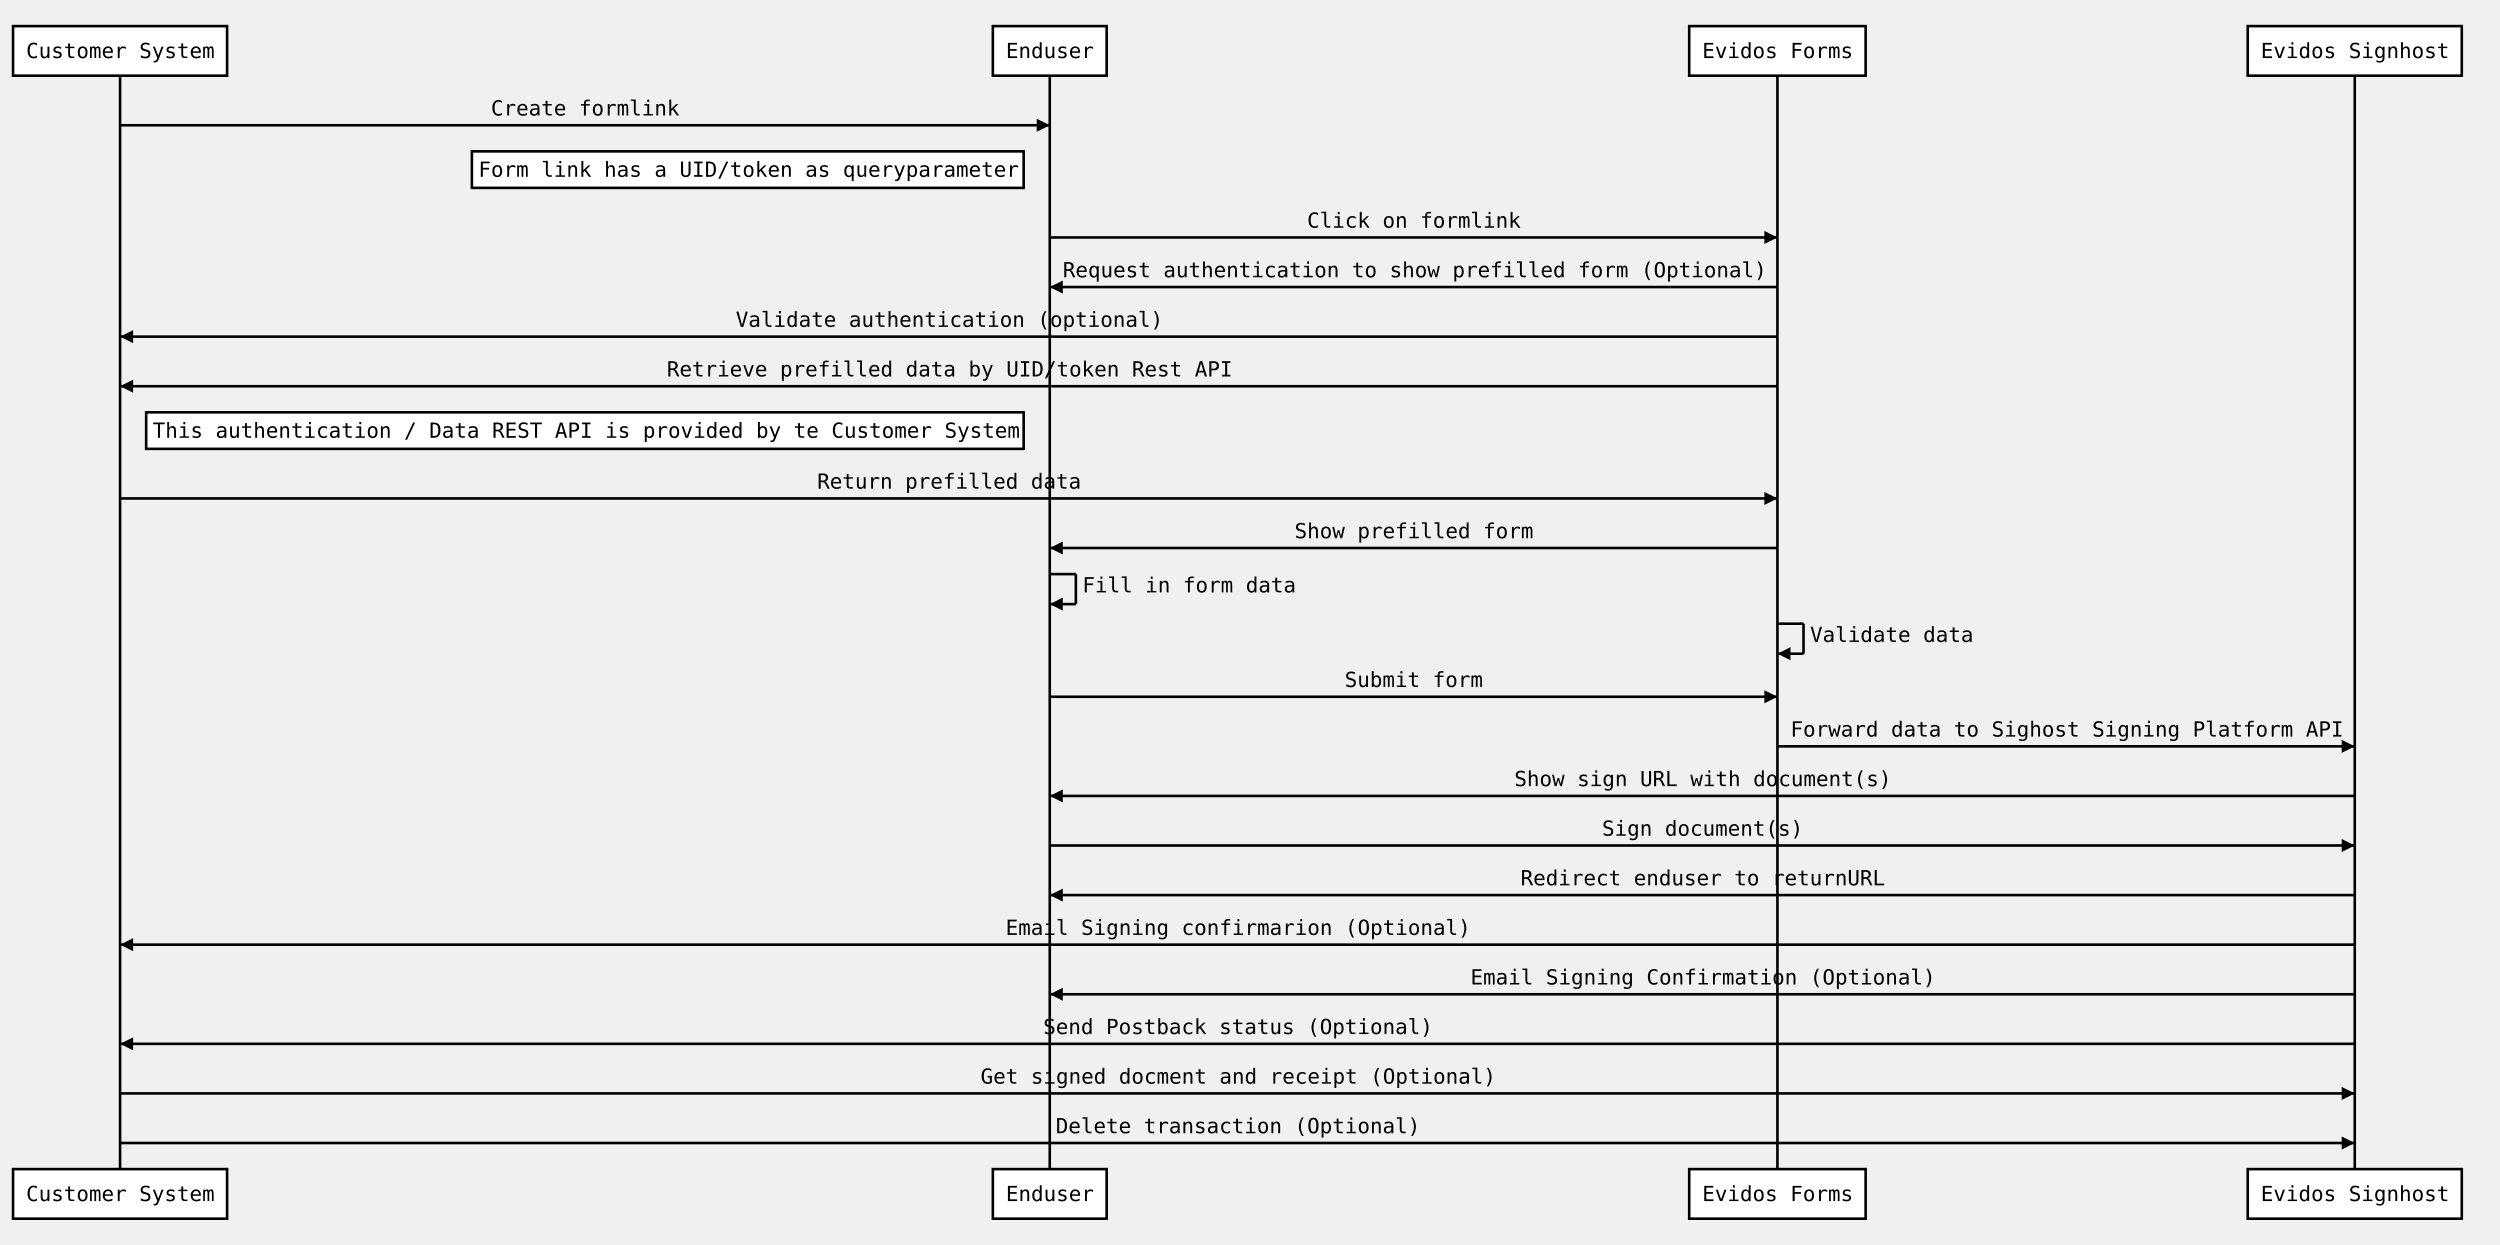
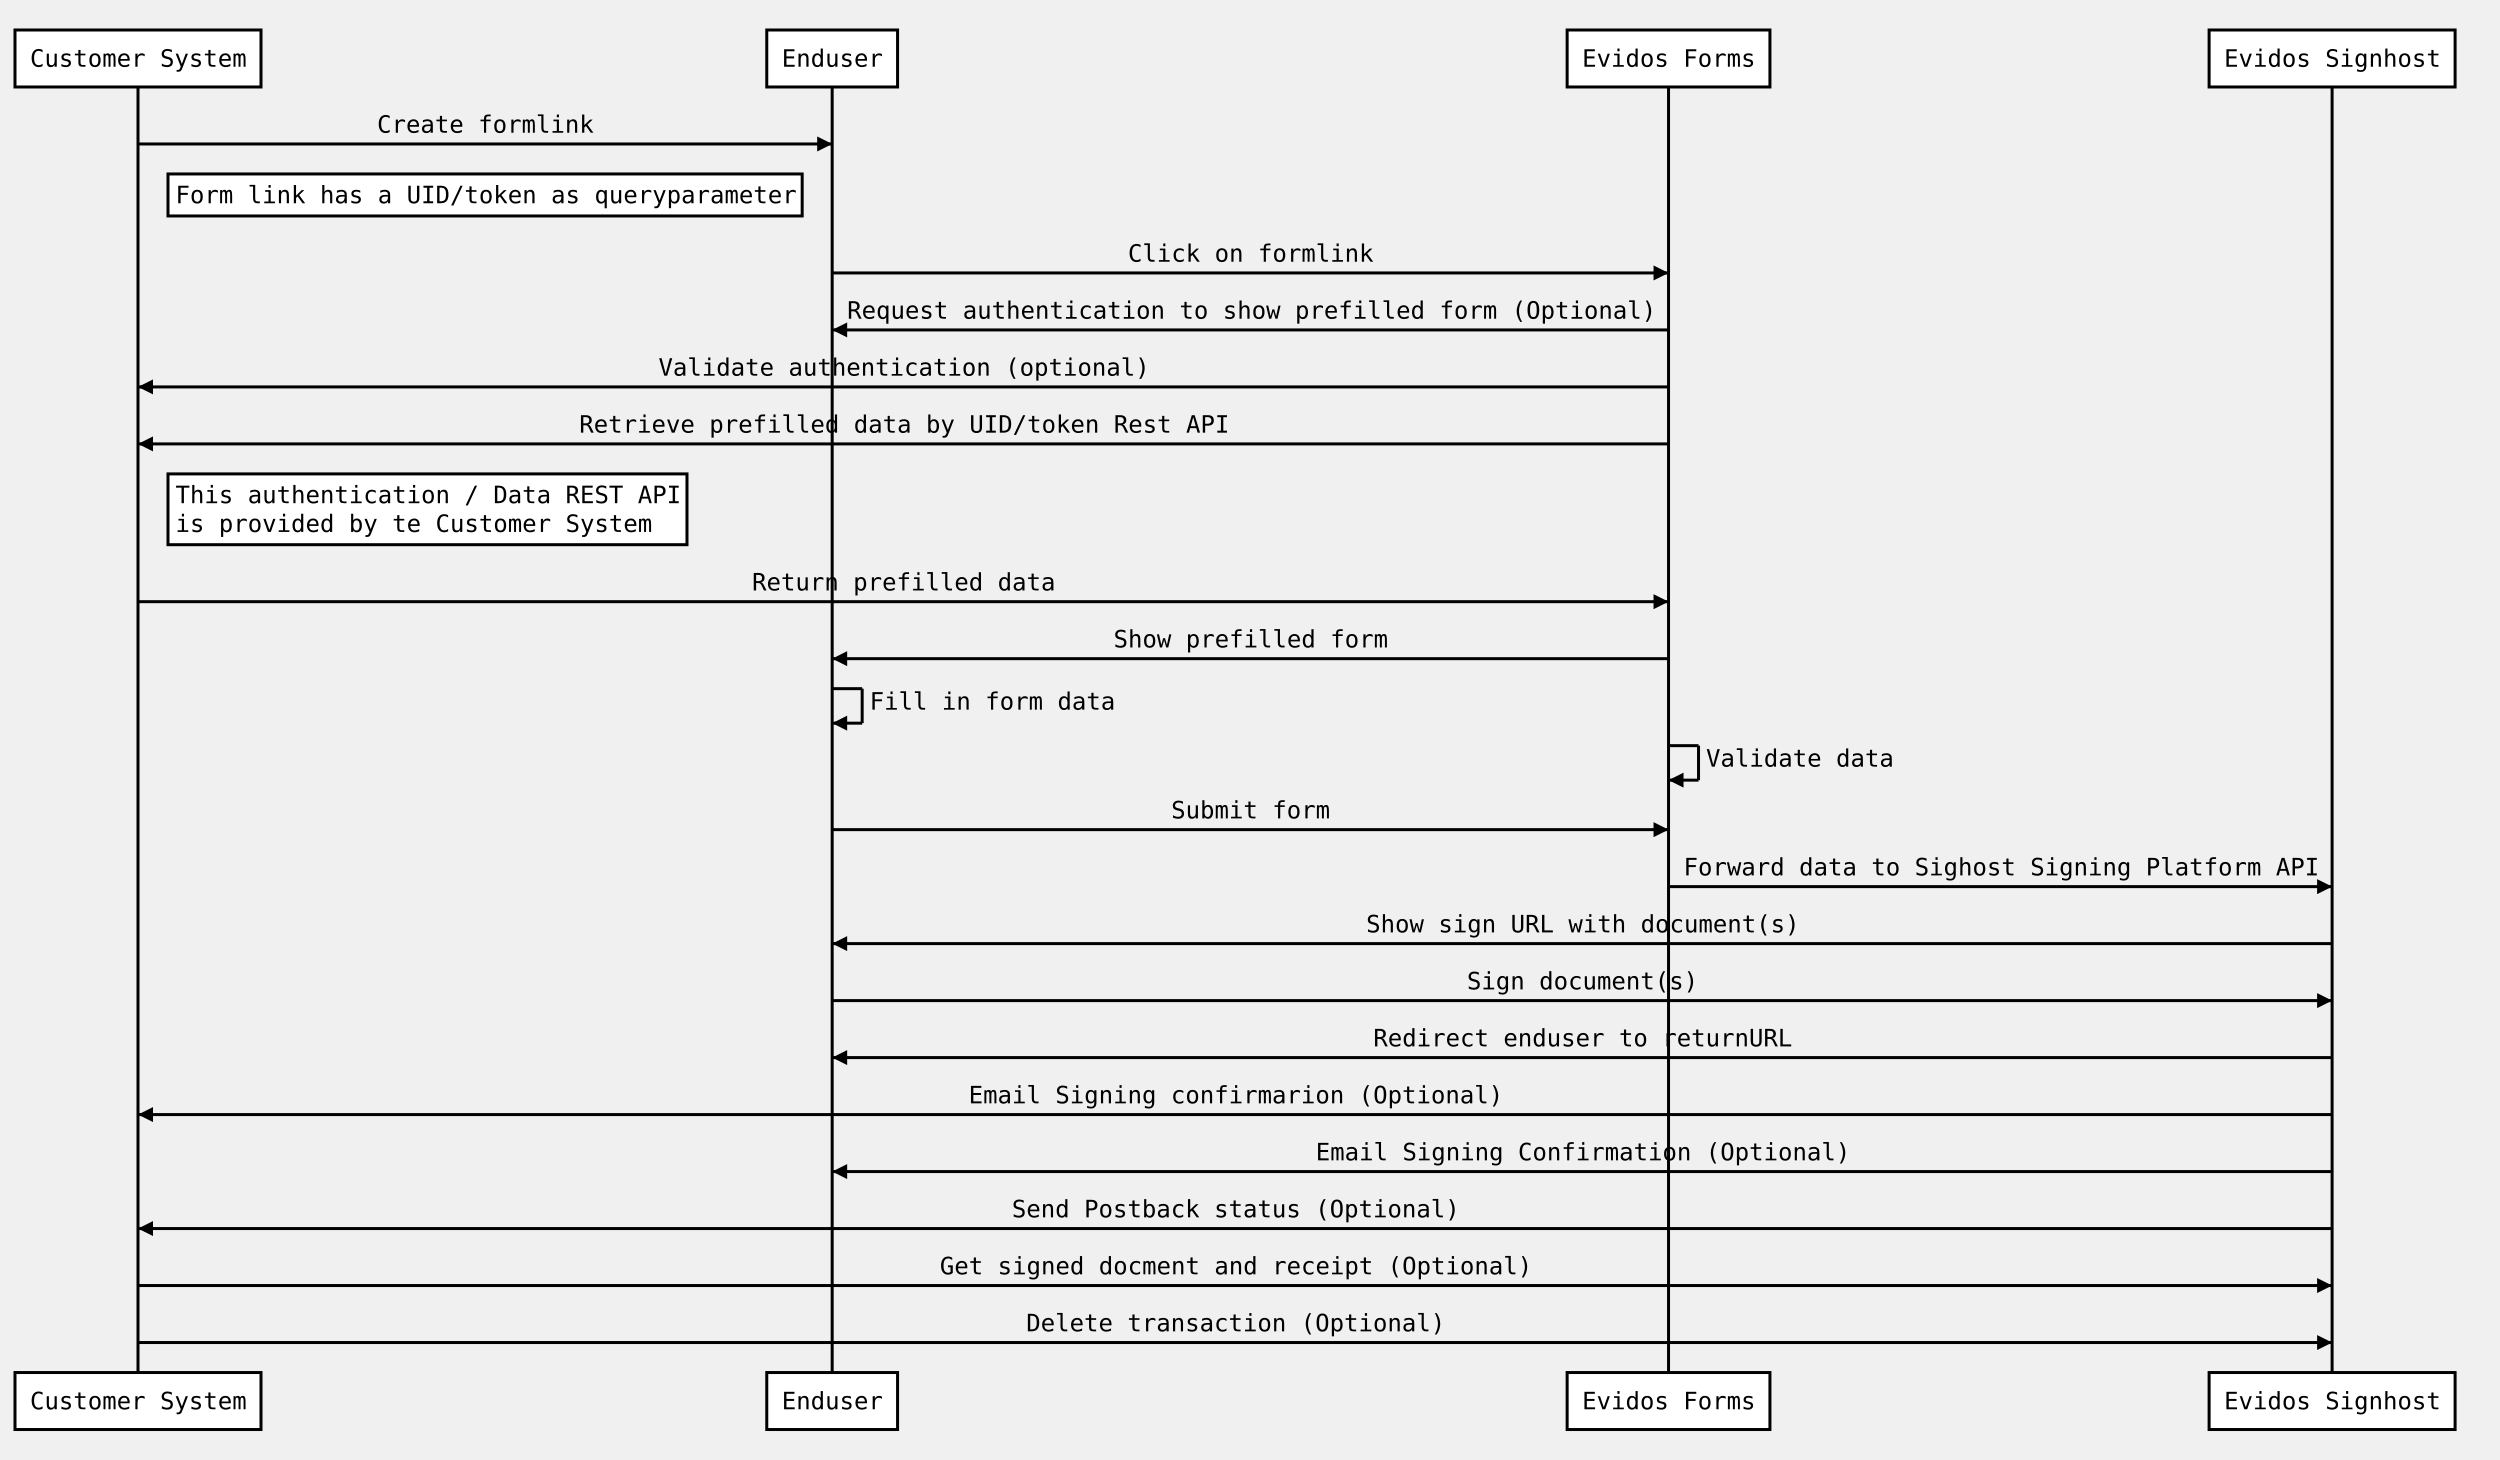
- <svg xmlns="http://www.w3.org/2000/svg" width="1916" height="954">
+ <svg xmlns="http://www.w3.org/2000/svg" width="1667" height="973">
  <source>Customer System -&gt; Enduser: Create formlink
Note left of Enduser: Form link has a UID/token as queryparameter
Enduser -&gt; Evidos Forms: Click on formlink
Evidos Forms -&gt; Enduser: Request authentication to show prefilled form (Optional)
Evidos Forms -&gt; Customer System: Validate authentication (optional)
Evidos Forms -&gt; Customer System: Retrieve prefilled data by UID/token Rest API
- Note right of Customer System: This authentication / Data REST API is provided by te Customer System
+ Note right of Customer System: This authentication / Data REST API\n is provided by te Customer System
Customer System -&gt; Evidos Forms: Return prefilled data
Evidos Forms -&gt; Enduser: Show prefilled form
Enduser -&gt; Enduser: Fill in form data
Evidos Forms -&gt; Evidos Forms: Validate data
Enduser -&gt; Evidos Forms: Submit form
Evidos Forms -&gt; Evidos Signhost: Forward data to Sighost Signing Platform API
Evidos Signhost -&gt; Enduser: Show sign URL with document(s)
Enduser -&gt; Evidos Signhost: Sign document(s)
Evidos Signhost -&gt; Enduser: Redirect enduser to returnURL
Evidos Signhost -&gt; Customer System: Email Signing confirmarion (Optional)
Evidos Signhost -&gt; Enduser: Email Signing Confirmation (Optional)
Evidos Signhost -&gt; Customer System: Send Postback status (Optional)
Customer System -&gt; Evidos Signhost: Get signed docment and receipt (Optional)
Customer System -&gt; Evidos Signhost: Delete transaction (Optional)</source>
  <defs>
    <marker viewBox="0 0 5 5" markerWidth="5" markerHeight="5" orient="auto" refX="5" refY="2.5" id="markerArrowBlock">
      <path d="M 0 0 L 5 2.5 L 0 5 z" />
    </marker>
    <marker viewBox="0 0 9.6 16" markerWidth="4" markerHeight="16" orient="auto" refX="9.6" refY="8" id="markerArrowOpen">
      <path d="M 9.6,8 1.92,16 0,13.7 5.76,8 0,2.286 1.92,0 9.6,8 z" />
    </marker>
  </defs>
  <g class="title" />
  <g class="actor">
    <rect x="10" y="20" width="164.031" height="38" stroke="#000000" fill="#ffffff" style="stroke-width: 2px;" />
    <text x="20" y="44.516" style="font-size: 16px; font-family: &quot;Andale Mono&quot;, monospace;">
      <tspan x="20">Customer System</tspan>
    </text>
  </g>
  <g class="actor">
-     <rect x="10" y="896" width="164.031" height="38" stroke="#000000" fill="#ffffff" style="stroke-width: 2px;" />
-     <text x="20" y="920.516" style="font-size: 16px; font-family: &quot;Andale Mono&quot;, monospace;">
+     <rect x="10" y="915.203" width="164.031" height="38" stroke="#000000" fill="#ffffff" style="stroke-width: 2px;" />
+     <text x="20" y="939.719" style="font-size: 16px; font-family: &quot;Andale Mono&quot;, monospace;">
      <tspan x="20">Customer System</tspan>
    </text>
  </g>
-   <line x1="92.016" x2="92.016" y1="58" y2="896" stroke="#000000" fill="none" style="stroke-width: 2px;" />
-   <g class="actor">
-     <rect x="760.922" y="20" width="87.219" height="38" stroke="#000000" fill="#ffffff" style="stroke-width: 2px;" />
-     <text x="770.922" y="44.516" style="font-size: 16px; font-family: &quot;Andale Mono&quot;, monospace;">
-       <tspan x="770.922">Enduser</tspan>
-     </text>
-   </g>
-   <g class="actor">
-     <rect x="760.922" y="896" width="87.219" height="38" stroke="#000000" fill="#ffffff" style="stroke-width: 2px;" />
-     <text x="770.922" y="920.516" style="font-size: 16px; font-family: &quot;Andale Mono&quot;, monospace;">
-       <tspan x="770.922">Enduser</tspan>
-     </text>
-   </g>
-   <line x1="804.531" x2="804.531" y1="58" y2="896" stroke="#000000" fill="none" style="stroke-width: 2px;" />
-   <g class="actor">
-     <rect x="1294.609" y="20" width="135.219" height="38" stroke="#000000" fill="#ffffff" style="stroke-width: 2px;" />
-     <text x="1304.609" y="44.516" style="font-size: 16px; font-family: &quot;Andale Mono&quot;, monospace;">
-       <tspan x="1304.609">Evidos Forms</tspan>
-     </text>
-   </g>
-   <g class="actor">
-     <rect x="1294.609" y="896" width="135.219" height="38" stroke="#000000" fill="#ffffff" style="stroke-width: 2px;" />
-     <text x="1304.609" y="920.516" style="font-size: 16px; font-family: &quot;Andale Mono&quot;, monospace;">
-       <tspan x="1304.609">Evidos Forms</tspan>
-     </text>
-   </g>
-   <line x1="1362.219" x2="1362.219" y1="58" y2="896" stroke="#000000" fill="none" style="stroke-width: 2px;" />
-   <g class="actor">
-     <rect x="1722.672" y="20" width="164.031" height="38" stroke="#000000" fill="#ffffff" style="stroke-width: 2px;" />
-     <text x="1732.672" y="44.516" style="font-size: 16px; font-family: &quot;Andale Mono&quot;, monospace;">
-       <tspan x="1732.672">Evidos Signhost</tspan>
-     </text>
-   </g>
-   <g class="actor">
-     <rect x="1722.672" y="896" width="164.031" height="38" stroke="#000000" fill="#ffffff" style="stroke-width: 2px;" />
-     <text x="1732.672" y="920.516" style="font-size: 16px; font-family: &quot;Andale Mono&quot;, monospace;">
-       <tspan x="1732.672">Evidos Signhost</tspan>
-     </text>
-   </g>
-   <line x1="1804.688" x2="1804.688" y1="58" y2="896" stroke="#000000" fill="none" style="stroke-width: 2px;" />
-   <g class="signal">
-     <text x="376.258" y="88.516" style="font-size: 16px; font-family: &quot;Andale Mono&quot;, monospace;">
-       <tspan x="376.258">Create formlink</tspan>
-     </text>
-     <line x1="92.016" x2="804.531" y1="96" y2="96" stroke="#000000" fill="none" style="stroke-width: 2px; marker-end: url(&quot;#markerArrowBlock&quot;);" />
+   <line x1="92.016" x2="92.016" y1="58" y2="915.203" stroke="#000000" fill="none" style="stroke-width: 2px;" />
+   <g class="actor">
+     <rect x="511.281" y="20" width="87.219" height="38" stroke="#000000" fill="#ffffff" style="stroke-width: 2px;" />
+     <text x="521.281" y="44.516" style="font-size: 16px; font-family: &quot;Andale Mono&quot;, monospace;">
+       <tspan x="521.281">Enduser</tspan>
+     </text>
+   </g>
+   <g class="actor">
+     <rect x="511.281" y="915.203" width="87.219" height="38" stroke="#000000" fill="#ffffff" style="stroke-width: 2px;" />
+     <text x="521.281" y="939.719" style="font-size: 16px; font-family: &quot;Andale Mono&quot;, monospace;">
+       <tspan x="521.281">Enduser</tspan>
+     </text>
+   </g>
+   <line x1="554.891" x2="554.891" y1="58" y2="915.203" stroke="#000000" fill="none" style="stroke-width: 2px;" />
+   <g class="actor">
+     <rect x="1044.969" y="20" width="135.219" height="38" stroke="#000000" fill="#ffffff" style="stroke-width: 2px;" />
+     <text x="1054.969" y="44.516" style="font-size: 16px; font-family: &quot;Andale Mono&quot;, monospace;">
+       <tspan x="1054.969">Evidos Forms</tspan>
+     </text>
+   </g>
+   <g class="actor">
+     <rect x="1044.969" y="915.203" width="135.219" height="38" stroke="#000000" fill="#ffffff" style="stroke-width: 2px;" />
+     <text x="1054.969" y="939.719" style="font-size: 16px; font-family: &quot;Andale Mono&quot;, monospace;">
+       <tspan x="1054.969">Evidos Forms</tspan>
+     </text>
+   </g>
+   <line x1="1112.578" x2="1112.578" y1="58" y2="915.203" stroke="#000000" fill="none" style="stroke-width: 2px;" />
+   <g class="actor">
+     <rect x="1473.031" y="20" width="164.031" height="38" stroke="#000000" fill="#ffffff" style="stroke-width: 2px;" />
+     <text x="1483.031" y="44.516" style="font-size: 16px; font-family: &quot;Andale Mono&quot;, monospace;">
+       <tspan x="1483.031">Evidos Signhost</tspan>
+     </text>
+   </g>
+   <g class="actor">
+     <rect x="1473.031" y="915.203" width="164.031" height="38" stroke="#000000" fill="#ffffff" style="stroke-width: 2px;" />
+     <text x="1483.031" y="939.719" style="font-size: 16px; font-family: &quot;Andale Mono&quot;, monospace;">
+       <tspan x="1483.031">Evidos Signhost</tspan>
+     </text>
+   </g>
+   <line x1="1555.047" x2="1555.047" y1="58" y2="915.203" stroke="#000000" fill="none" style="stroke-width: 2px;" />
+   <g class="signal">
+     <text x="251.438" y="88.516" style="font-size: 16px; font-family: &quot;Andale Mono&quot;, monospace;">
+       <tspan x="251.438">Create formlink</tspan>
+     </text>
+     <line x1="92.016" x2="554.891" y1="96" y2="96" stroke="#000000" fill="none" style="stroke-width: 2px; marker-end: url(&quot;#markerArrowBlock&quot;);" />
  </g>
  <g class="note">
-     <rect x="361.656" y="116" width="422.875" height="28" stroke="#000000" fill="#ffffff" style="stroke-width: 2px;" />
-     <text x="366.656" y="135.516" style="font-size: 16px; font-family: &quot;Andale Mono&quot;, monospace;">
-       <tspan x="366.656">Form link has a UID/token as queryparameter</tspan>
-     </text>
-   </g>
-   <g class="signal">
-     <text x="1001.758" y="174.516" style="font-size: 16px; font-family: &quot;Andale Mono&quot;, monospace;">
-       <tspan x="1001.758">Click on formlink</tspan>
-     </text>
-     <line x1="804.531" x2="1362.219" y1="182" y2="182" stroke="#000000" fill="none" style="stroke-width: 2px; marker-end: url(&quot;#markerArrowBlock&quot;);" />
-   </g>
-   <g class="signal">
-     <text x="814.531" y="212.516" style="font-size: 16px; font-family: &quot;Andale Mono&quot;, monospace;">
-       <tspan x="814.531">Request authentication to show prefilled form (Optional)</tspan>
-     </text>
-     <line x1="1362.219" x2="804.531" y1="220" y2="220" stroke="#000000" fill="none" style="stroke-width: 2px; marker-end: url(&quot;#markerArrowBlock&quot;);" />
-   </g>
-   <g class="signal">
-     <text x="563.891" y="250.516" style="font-size: 16px; font-family: &quot;Andale Mono&quot;, monospace;">
-       <tspan x="563.891">Validate authentication (optional)</tspan>
-     </text>
-     <line x1="1362.219" x2="92.016" y1="258" y2="258" stroke="#000000" fill="none" style="stroke-width: 2px; marker-end: url(&quot;#markerArrowBlock&quot;);" />
-   </g>
-   <g class="signal">
-     <text x="511.078" y="288.516" style="font-size: 16px; font-family: &quot;Andale Mono&quot;, monospace;">
-       <tspan x="511.078">Retrieve prefilled data by UID/token Rest API</tspan>
-     </text>
-     <line x1="1362.219" x2="92.016" y1="296" y2="296" stroke="#000000" fill="none" style="stroke-width: 2px; marker-end: url(&quot;#markerArrowBlock&quot;);" />
+     <rect x="112.016" y="116" width="422.875" height="28" stroke="#000000" fill="#ffffff" style="stroke-width: 2px;" />
+     <text x="117.016" y="135.516" style="font-size: 16px; font-family: &quot;Andale Mono&quot;, monospace;">
+       <tspan x="117.016">Form link has a UID/token as queryparameter</tspan>
+     </text>
+   </g>
+   <g class="signal">
+     <text x="752.117" y="174.516" style="font-size: 16px; font-family: &quot;Andale Mono&quot;, monospace;">
+       <tspan x="752.117">Click on formlink</tspan>
+     </text>
+     <line x1="554.891" x2="1112.578" y1="182" y2="182" stroke="#000000" fill="none" style="stroke-width: 2px; marker-end: url(&quot;#markerArrowBlock&quot;);" />
+   </g>
+   <g class="signal">
+     <text x="564.891" y="212.516" style="font-size: 16px; font-family: &quot;Andale Mono&quot;, monospace;">
+       <tspan x="564.891">Request authentication to show prefilled form (Optional)</tspan>
+     </text>
+     <line x1="1112.578" x2="554.891" y1="220" y2="220" stroke="#000000" fill="none" style="stroke-width: 2px; marker-end: url(&quot;#markerArrowBlock&quot;);" />
+   </g>
+   <g class="signal">
+     <text x="439.07" y="250.516" style="font-size: 16px; font-family: &quot;Andale Mono&quot;, monospace;">
+       <tspan x="439.07">Validate authentication (optional)</tspan>
+     </text>
+     <line x1="1112.578" x2="92.016" y1="258" y2="258" stroke="#000000" fill="none" style="stroke-width: 2px; marker-end: url(&quot;#markerArrowBlock&quot;);" />
+   </g>
+   <g class="signal">
+     <text x="386.258" y="288.516" style="font-size: 16px; font-family: &quot;Andale Mono&quot;, monospace;">
+       <tspan x="386.258">Retrieve prefilled data by UID/token Rest API</tspan>
+     </text>
+     <line x1="1112.578" x2="92.016" y1="296" y2="296" stroke="#000000" fill="none" style="stroke-width: 2px; marker-end: url(&quot;#markerArrowBlock&quot;);" />
  </g>
  <g class="note">
-     <rect x="112.016" y="316" width="672.516" height="28" stroke="#000000" fill="#ffffff" style="stroke-width: 2px;" />
+     <rect x="112.016" y="316" width="346.062" height="47.203" stroke="#000000" fill="#ffffff" style="stroke-width: 2px;" />
    <text x="117.016" y="335.516" style="font-size: 16px; font-family: &quot;Andale Mono&quot;, monospace;">
-       <tspan x="117.016">This authentication / Data REST API is provided by te Customer System</tspan>
-     </text>
-   </g>
-   <g class="signal">
-     <text x="626.297" y="374.516" style="font-size: 16px; font-family: &quot;Andale Mono&quot;, monospace;">
-       <tspan x="626.297">Return prefilled data</tspan>
-     </text>
-     <line x1="92.016" x2="1362.219" y1="382" y2="382" stroke="#000000" fill="none" style="stroke-width: 2px; marker-end: url(&quot;#markerArrowBlock&quot;);" />
-   </g>
-   <g class="signal">
-     <text x="992.156" y="412.516" style="font-size: 16px; font-family: &quot;Andale Mono&quot;, monospace;">
-       <tspan x="992.156">Show prefilled form</tspan>
-     </text>
-     <line x1="1362.219" x2="804.531" y1="420" y2="420" stroke="#000000" fill="none" style="stroke-width: 2px; marker-end: url(&quot;#markerArrowBlock&quot;);" />
-   </g>
-   <g class="signal">
-     <text x="829.531" y="454" style="font-size: 16px; font-family: &quot;Andale Mono&quot;, monospace;">
-       <tspan x="829.531">Fill in form data</tspan>
-     </text>
-     <line x1="804.531" x2="824.531" y1="440" y2="440" stroke="#000000" fill="none" style="stroke-width: 2px;" />
-     <line x1="824.531" x2="824.531" y1="440" y2="463" stroke="#000000" fill="none" style="stroke-width: 2px;" />
-     <line x1="824.531" x2="804.531" y1="463" y2="463" stroke="#000000" fill="none" style="stroke-width: 2px; marker-end: url(&quot;#markerArrowBlock&quot;);" />
-   </g>
-   <g class="signal">
-     <text x="1387.219" y="492" style="font-size: 16px; font-family: &quot;Andale Mono&quot;, monospace;">
-       <tspan x="1387.219">Validate data</tspan>
-     </text>
-     <line x1="1362.219" x2="1382.219" y1="478" y2="478" stroke="#000000" fill="none" style="stroke-width: 2px;" />
-     <line x1="1382.219" x2="1382.219" y1="478" y2="501" stroke="#000000" fill="none" style="stroke-width: 2px;" />
-     <line x1="1382.219" x2="1362.219" y1="501" y2="501" stroke="#000000" fill="none" style="stroke-width: 2px; marker-end: url(&quot;#markerArrowBlock&quot;);" />
-   </g>
-   <g class="signal">
-     <text x="1030.562" y="526.516" style="font-size: 16px; font-family: &quot;Andale Mono&quot;, monospace;">
-       <tspan x="1030.562">Submit form</tspan>
-     </text>
-     <line x1="804.531" x2="1362.219" y1="534" y2="534" stroke="#000000" fill="none" style="stroke-width: 2px; marker-end: url(&quot;#markerArrowBlock&quot;);" />
-   </g>
-   <g class="signal">
-     <text x="1372.219" y="564.516" style="font-size: 16px; font-family: &quot;Andale Mono&quot;, monospace;">
-       <tspan x="1372.219">Forward data to Sighost Signing Platform API</tspan>
-     </text>
-     <line x1="1362.219" x2="1804.688" y1="572" y2="572" stroke="#000000" fill="none" style="stroke-width: 2px; marker-end: url(&quot;#markerArrowBlock&quot;);" />
-   </g>
-   <g class="signal">
-     <text x="1160.586" y="602.516" style="font-size: 16px; font-family: &quot;Andale Mono&quot;, monospace;">
-       <tspan x="1160.586">Show sign URL with document(s)</tspan>
-     </text>
-     <line x1="1804.688" x2="804.531" y1="610" y2="610" stroke="#000000" fill="none" style="stroke-width: 2px; marker-end: url(&quot;#markerArrowBlock&quot;);" />
-   </g>
-   <g class="signal">
-     <text x="1227.797" y="640.516" style="font-size: 16px; font-family: &quot;Andale Mono&quot;, monospace;">
-       <tspan x="1227.797">Sign document(s)</tspan>
-     </text>
-     <line x1="804.531" x2="1804.688" y1="648" y2="648" stroke="#000000" fill="none" style="stroke-width: 2px; marker-end: url(&quot;#markerArrowBlock&quot;);" />
-   </g>
-   <g class="signal">
-     <text x="1165.383" y="678.516" style="font-size: 16px; font-family: &quot;Andale Mono&quot;, monospace;">
-       <tspan x="1165.383">Redirect enduser to returnURL</tspan>
-     </text>
-     <line x1="1804.688" x2="804.531" y1="686" y2="686" stroke="#000000" fill="none" style="stroke-width: 2px; marker-end: url(&quot;#markerArrowBlock&quot;);" />
-   </g>
-   <g class="signal">
-     <text x="770.719" y="716.516" style="font-size: 16px; font-family: &quot;Andale Mono&quot;, monospace;">
-       <tspan x="770.719">Email Signing confirmarion (Optional)</tspan>
-     </text>
-     <line x1="1804.688" x2="92.016" y1="724" y2="724" stroke="#000000" fill="none" style="stroke-width: 2px; marker-end: url(&quot;#markerArrowBlock&quot;);" />
-   </g>
-   <g class="signal">
-     <text x="1126.977" y="754.516" style="font-size: 16px; font-family: &quot;Andale Mono&quot;, monospace;">
-       <tspan x="1126.977">Email Signing Confirmation (Optional)</tspan>
-     </text>
-     <line x1="1804.688" x2="804.531" y1="762" y2="762" stroke="#000000" fill="none" style="stroke-width: 2px; marker-end: url(&quot;#markerArrowBlock&quot;);" />
-   </g>
-   <g class="signal">
-     <text x="799.523" y="792.516" style="font-size: 16px; font-family: &quot;Andale Mono&quot;, monospace;">
-       <tspan x="799.523">Send Postback status (Optional)</tspan>
-     </text>
-     <line x1="1804.688" x2="92.016" y1="800" y2="800" stroke="#000000" fill="none" style="stroke-width: 2px; marker-end: url(&quot;#markerArrowBlock&quot;);" />
-   </g>
-   <g class="signal">
-     <text x="751.516" y="830.516" style="font-size: 16px; font-family: &quot;Andale Mono&quot;, monospace;">
-       <tspan x="751.516">Get signed docment and receipt (Optional)</tspan>
-     </text>
-     <line x1="92.016" x2="1804.688" y1="838" y2="838" stroke="#000000" fill="none" style="stroke-width: 2px; marker-end: url(&quot;#markerArrowBlock&quot;);" />
-   </g>
-   <g class="signal">
-     <text x="809.125" y="868.516" style="font-size: 16px; font-family: &quot;Andale Mono&quot;, monospace;">
-       <tspan x="809.125">Delete transaction (Optional)</tspan>
-     </text>
-     <line x1="92.016" x2="1804.688" y1="876" y2="876" stroke="#000000" fill="none" style="stroke-width: 2px; marker-end: url(&quot;#markerArrowBlock&quot;);" />
+       <tspan x="117.016">This authentication / Data REST API</tspan>
+       <tspan dy="1.2em" x="117.016">is provided by te Customer System</tspan>
+     </text>
+   </g>
+   <g class="signal">
+     <text x="501.477" y="393.719" style="font-size: 16px; font-family: &quot;Andale Mono&quot;, monospace;">
+       <tspan x="501.477">Return prefilled data</tspan>
+     </text>
+     <line x1="92.016" x2="1112.578" y1="401.203" y2="401.203" stroke="#000000" fill="none" style="stroke-width: 2px; marker-end: url(&quot;#markerArrowBlock&quot;);" />
+   </g>
+   <g class="signal">
+     <text x="742.516" y="431.719" style="font-size: 16px; font-family: &quot;Andale Mono&quot;, monospace;">
+       <tspan x="742.516">Show prefilled form</tspan>
+     </text>
+     <line x1="1112.578" x2="554.891" y1="439.203" y2="439.203" stroke="#000000" fill="none" style="stroke-width: 2px; marker-end: url(&quot;#markerArrowBlock&quot;);" />
+   </g>
+   <g class="signal">
+     <text x="579.891" y="473.203" style="font-size: 16px; font-family: &quot;Andale Mono&quot;, monospace;">
+       <tspan x="579.891">Fill in form data</tspan>
+     </text>
+     <line x1="554.891" x2="574.891" y1="459.203" y2="459.203" stroke="#000000" fill="none" style="stroke-width: 2px;" />
+     <line x1="574.891" x2="574.891" y1="459.203" y2="482.203" stroke="#000000" fill="none" style="stroke-width: 2px;" />
+     <line x1="574.891" x2="554.891" y1="482.203" y2="482.203" stroke="#000000" fill="none" style="stroke-width: 2px; marker-end: url(&quot;#markerArrowBlock&quot;);" />
+   </g>
+   <g class="signal">
+     <text x="1137.578" y="511.203" style="font-size: 16px; font-family: &quot;Andale Mono&quot;, monospace;">
+       <tspan x="1137.578">Validate data</tspan>
+     </text>
+     <line x1="1112.578" x2="1132.578" y1="497.203" y2="497.203" stroke="#000000" fill="none" style="stroke-width: 2px;" />
+     <line x1="1132.578" x2="1132.578" y1="497.203" y2="520.203" stroke="#000000" fill="none" style="stroke-width: 2px;" />
+     <line x1="1132.578" x2="1112.578" y1="520.203" y2="520.203" stroke="#000000" fill="none" style="stroke-width: 2px; marker-end: url(&quot;#markerArrowBlock&quot;);" />
+   </g>
+   <g class="signal">
+     <text x="780.922" y="545.719" style="font-size: 16px; font-family: &quot;Andale Mono&quot;, monospace;">
+       <tspan x="780.922">Submit form</tspan>
+     </text>
+     <line x1="554.891" x2="1112.578" y1="553.203" y2="553.203" stroke="#000000" fill="none" style="stroke-width: 2px; marker-end: url(&quot;#markerArrowBlock&quot;);" />
+   </g>
+   <g class="signal">
+     <text x="1122.578" y="583.719" style="font-size: 16px; font-family: &quot;Andale Mono&quot;, monospace;">
+       <tspan x="1122.578">Forward data to Sighost Signing Platform API</tspan>
+     </text>
+     <line x1="1112.578" x2="1555.047" y1="591.203" y2="591.203" stroke="#000000" fill="none" style="stroke-width: 2px; marker-end: url(&quot;#markerArrowBlock&quot;);" />
+   </g>
+   <g class="signal">
+     <text x="910.945" y="621.719" style="font-size: 16px; font-family: &quot;Andale Mono&quot;, monospace;">
+       <tspan x="910.945">Show sign URL with document(s)</tspan>
+     </text>
+     <line x1="1555.047" x2="554.891" y1="629.203" y2="629.203" stroke="#000000" fill="none" style="stroke-width: 2px; marker-end: url(&quot;#markerArrowBlock&quot;);" />
+   </g>
+   <g class="signal">
+     <text x="978.156" y="659.719" style="font-size: 16px; font-family: &quot;Andale Mono&quot;, monospace;">
+       <tspan x="978.156">Sign document(s)</tspan>
+     </text>
+     <line x1="554.891" x2="1555.047" y1="667.203" y2="667.203" stroke="#000000" fill="none" style="stroke-width: 2px; marker-end: url(&quot;#markerArrowBlock&quot;);" />
+   </g>
+   <g class="signal">
+     <text x="915.742" y="697.719" style="font-size: 16px; font-family: &quot;Andale Mono&quot;, monospace;">
+       <tspan x="915.742">Redirect enduser to returnURL</tspan>
+     </text>
+     <line x1="1555.047" x2="554.891" y1="705.203" y2="705.203" stroke="#000000" fill="none" style="stroke-width: 2px; marker-end: url(&quot;#markerArrowBlock&quot;);" />
+   </g>
+   <g class="signal">
+     <text x="645.898" y="735.719" style="font-size: 16px; font-family: &quot;Andale Mono&quot;, monospace;">
+       <tspan x="645.898">Email Signing confirmarion (Optional)</tspan>
+     </text>
+     <line x1="1555.047" x2="92.016" y1="743.203" y2="743.203" stroke="#000000" fill="none" style="stroke-width: 2px; marker-end: url(&quot;#markerArrowBlock&quot;);" />
+   </g>
+   <g class="signal">
+     <text x="877.336" y="773.719" style="font-size: 16px; font-family: &quot;Andale Mono&quot;, monospace;">
+       <tspan x="877.336">Email Signing Confirmation (Optional)</tspan>
+     </text>
+     <line x1="1555.047" x2="554.891" y1="781.203" y2="781.203" stroke="#000000" fill="none" style="stroke-width: 2px; marker-end: url(&quot;#markerArrowBlock&quot;);" />
+   </g>
+   <g class="signal">
+     <text x="674.703" y="811.719" style="font-size: 16px; font-family: &quot;Andale Mono&quot;, monospace;">
+       <tspan x="674.703">Send Postback status (Optional)</tspan>
+     </text>
+     <line x1="1555.047" x2="92.016" y1="819.203" y2="819.203" stroke="#000000" fill="none" style="stroke-width: 2px; marker-end: url(&quot;#markerArrowBlock&quot;);" />
+   </g>
+   <g class="signal">
+     <text x="626.695" y="849.719" style="font-size: 16px; font-family: &quot;Andale Mono&quot;, monospace;">
+       <tspan x="626.695">Get signed docment and receipt (Optional)</tspan>
+     </text>
+     <line x1="92.016" x2="1555.047" y1="857.203" y2="857.203" stroke="#000000" fill="none" style="stroke-width: 2px; marker-end: url(&quot;#markerArrowBlock&quot;);" />
+   </g>
+   <g class="signal">
+     <text x="684.305" y="887.719" style="font-size: 16px; font-family: &quot;Andale Mono&quot;, monospace;">
+       <tspan x="684.305">Delete transaction (Optional)</tspan>
+     </text>
+     <line x1="92.016" x2="1555.047" y1="895.203" y2="895.203" stroke="#000000" fill="none" style="stroke-width: 2px; marker-end: url(&quot;#markerArrowBlock&quot;);" />
  </g>
</svg>
